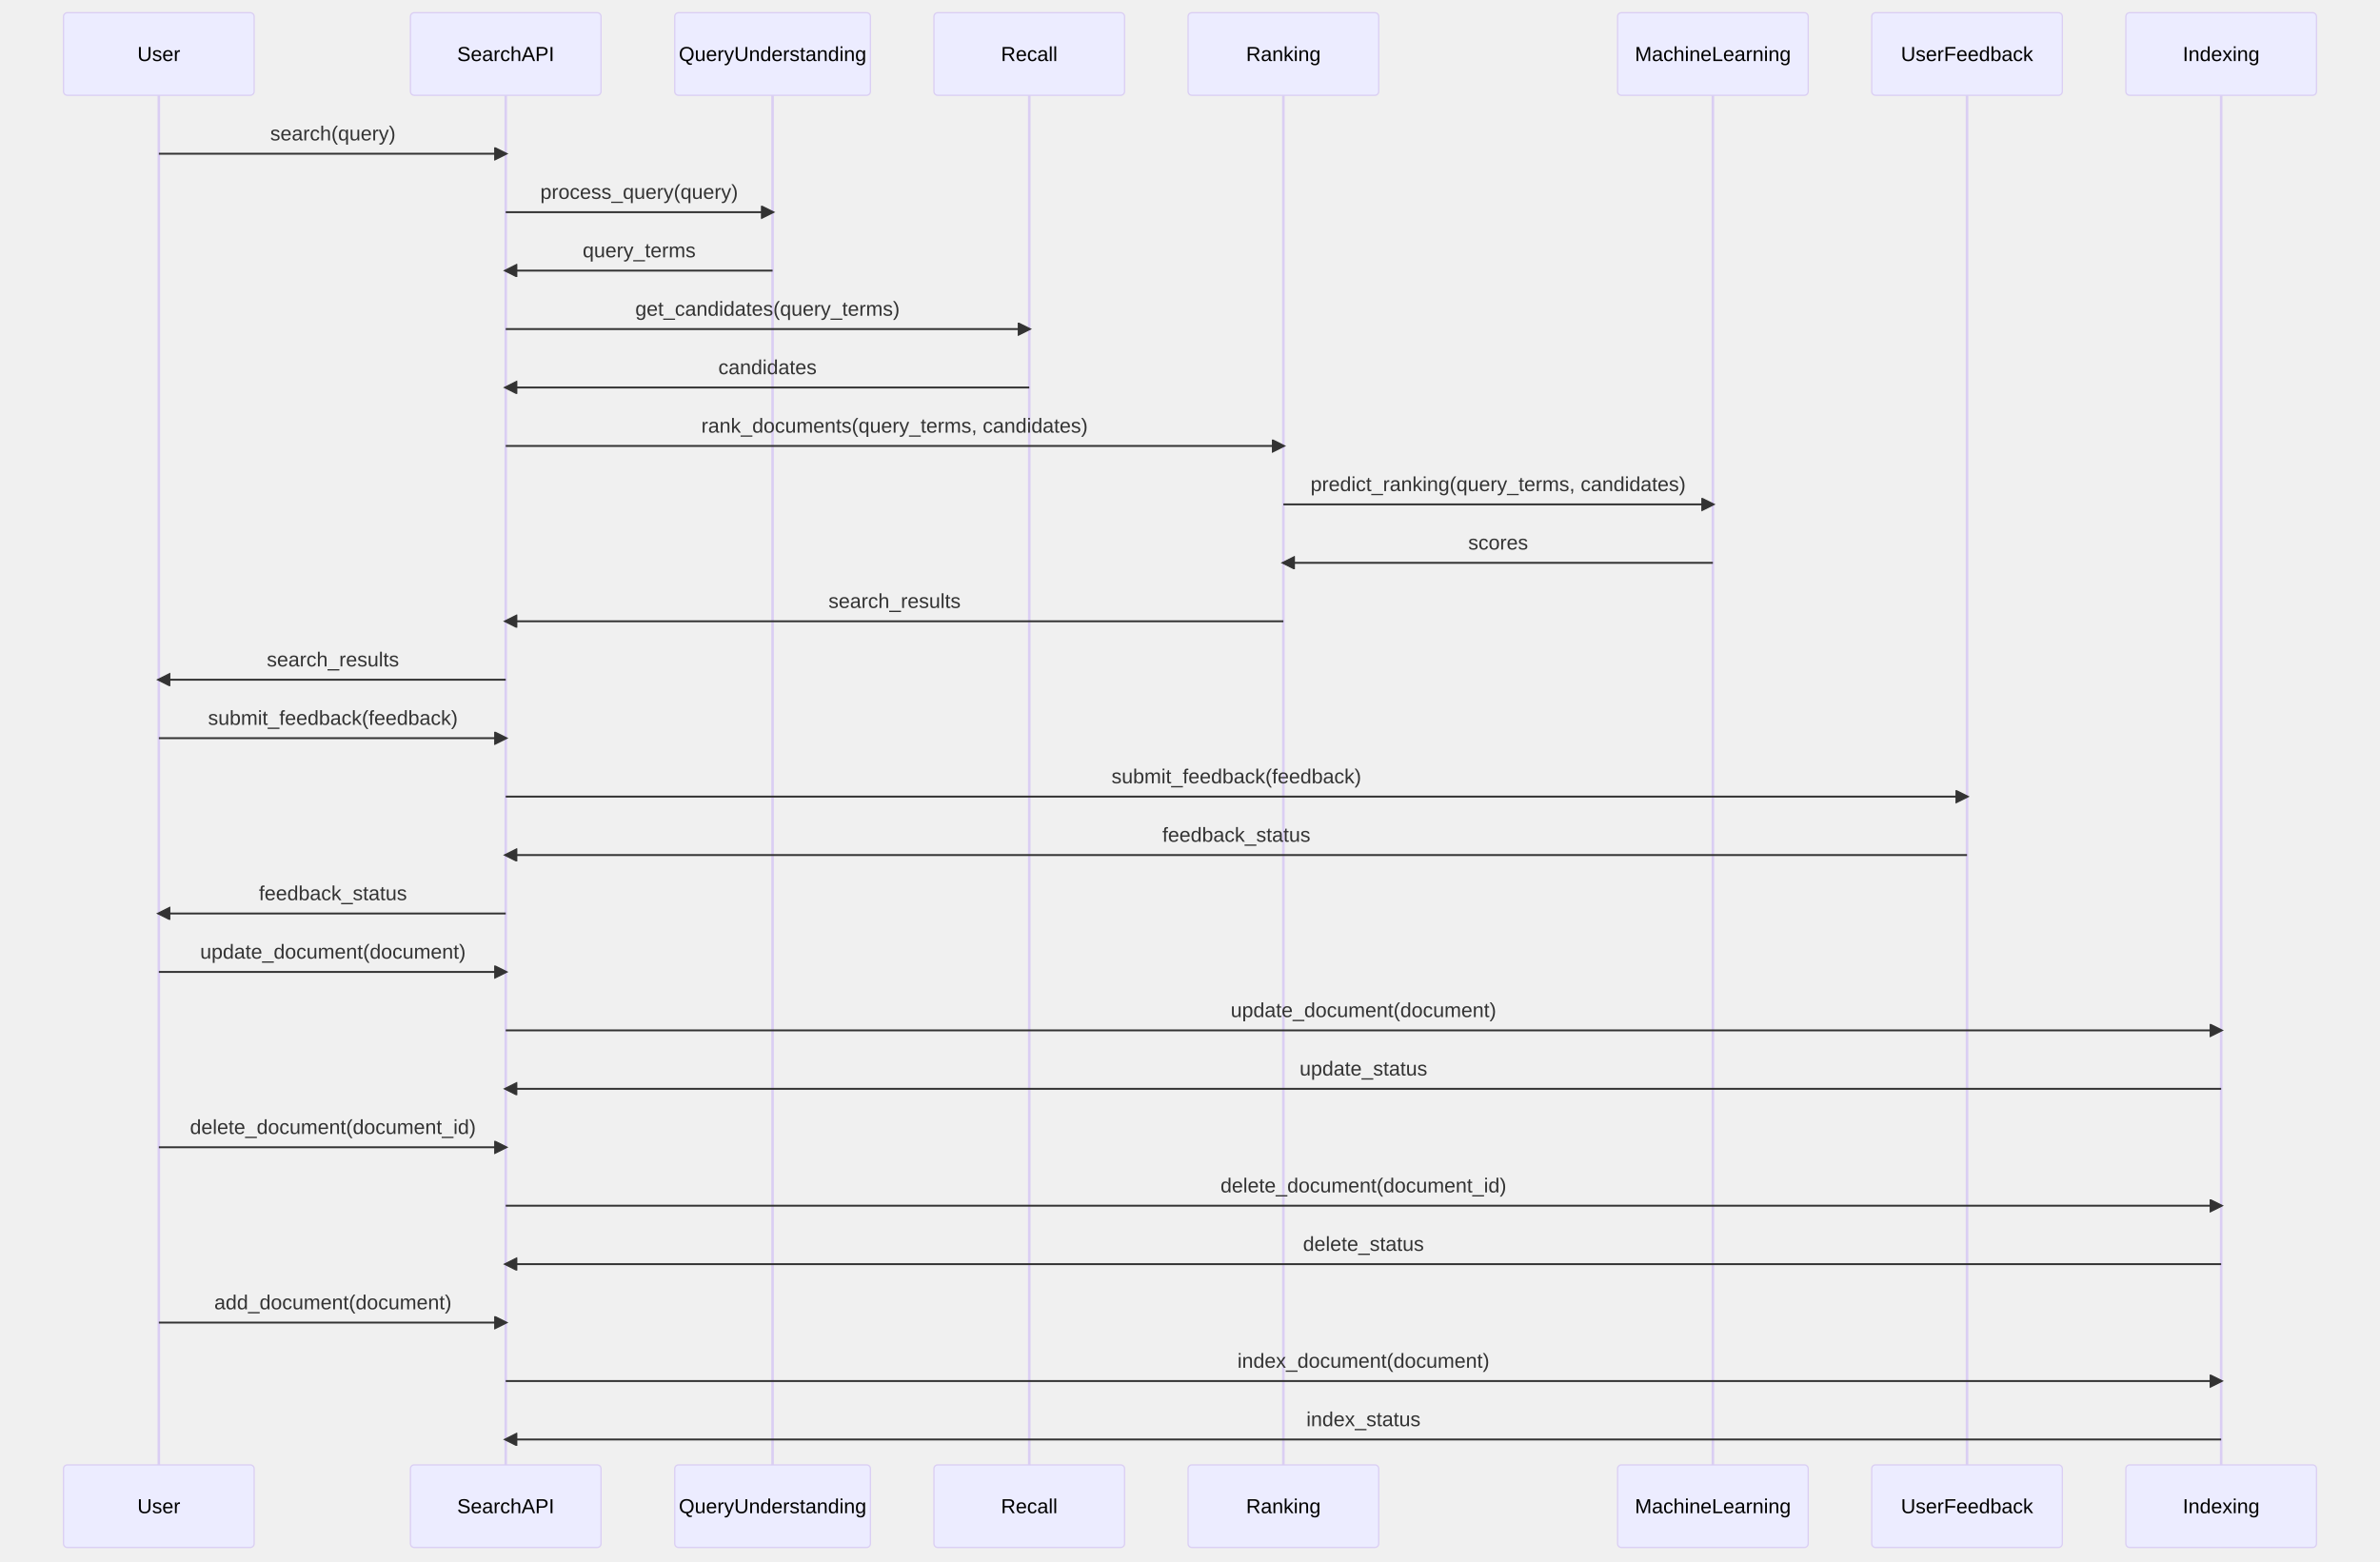
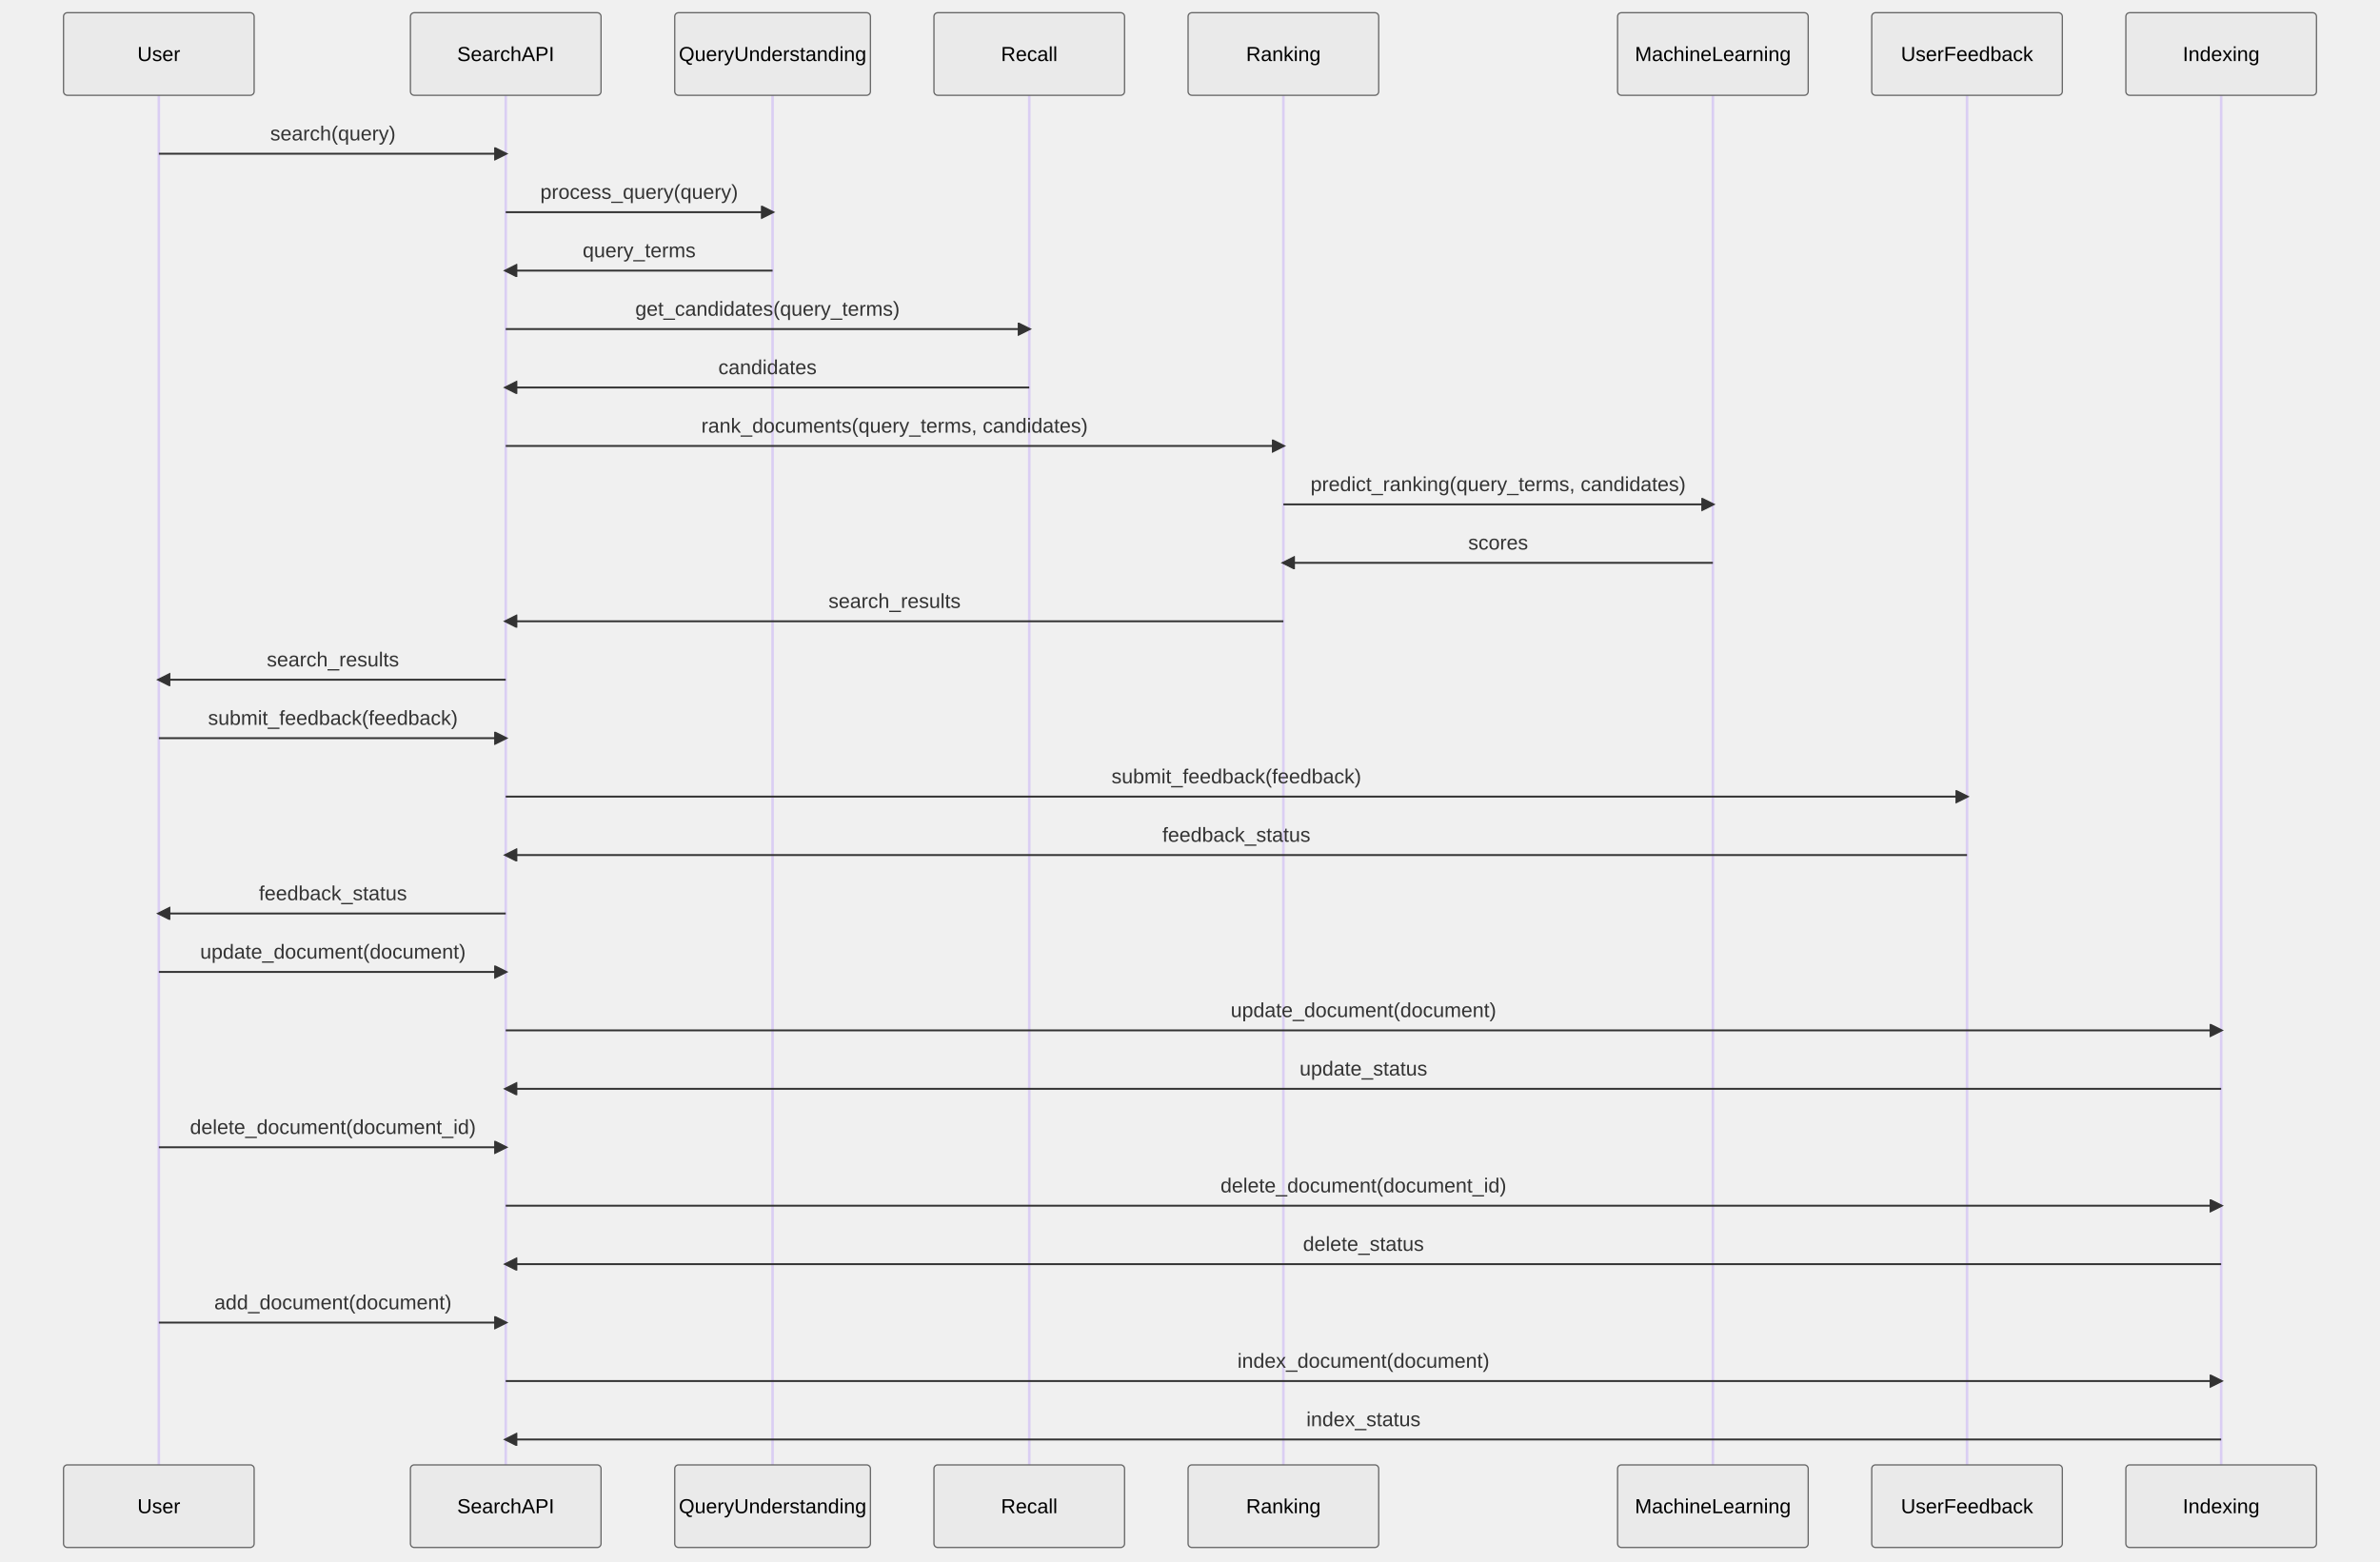
<svg xmlns="http://www.w3.org/2000/svg" aria-roledescription="sequence" role="graphics-document document" viewBox="-50 -10 1873 1229" style="max-width: 1873px; background-color: white;" width="100%" id="my-svg">
-   <style>#my-svg{font-family:"trebuchet ms",verdana,arial,sans-serif;font-size:16px;fill:#333;}#my-svg .error-icon{fill:#552222;}#my-svg .error-text{fill:#552222;stroke:#552222;}#my-svg .edge-thickness-normal{stroke-width:2px;}#my-svg .edge-thickness-thick{stroke-width:3.5px;}#my-svg .edge-pattern-solid{stroke-dasharray:0;}#my-svg .edge-pattern-dashed{stroke-dasharray:3;}#my-svg .edge-pattern-dotted{stroke-dasharray:2;}#my-svg .marker{fill:#333333;stroke:#333333;}#my-svg .marker.cross{stroke:#333333;}#my-svg svg{font-family:"trebuchet ms",verdana,arial,sans-serif;font-size:16px;}#my-svg .actor{stroke:hsl(259.626, 59.777%, 87.902%);fill:#ECECFF;}#my-svg text.actor&gt;tspan{fill:black;stroke:none;}#my-svg .actor-line{stroke:grey;}#my-svg .messageLine0{stroke-width:1.5;stroke-dasharray:none;stroke:#333;}#my-svg .messageLine1{stroke-width:1.5;stroke-dasharray:2,2;stroke:#333;}#my-svg #arrowhead path{fill:#333;stroke:#333;}#my-svg .sequenceNumber{fill:white;}#my-svg #sequencenumber{fill:#333;}#my-svg #crosshead path{fill:#333;stroke:#333;}#my-svg .messageText{fill:#333;stroke:none;}#my-svg .labelBox{stroke:hsl(259.626, 59.777%, 87.902%);fill:#ECECFF;}#my-svg .labelText,#my-svg .labelText&gt;tspan{fill:black;stroke:none;}#my-svg .loopText,#my-svg .loopText&gt;tspan{fill:black;stroke:none;}#my-svg .loopLine{stroke-width:2px;stroke-dasharray:2,2;stroke:hsl(259.626, 59.777%, 87.902%);fill:hsl(259.626, 59.777%, 87.902%);}#my-svg .note{stroke:#aaaa33;fill:#fff5ad;}#my-svg .noteText,#my-svg .noteText&gt;tspan{fill:black;stroke:none;}#my-svg .activation0{fill:#f4f4f4;stroke:#666;}#my-svg .activation1{fill:#f4f4f4;stroke:#666;}#my-svg .activation2{fill:#f4f4f4;stroke:#666;}#my-svg .actorPopupMenu{position:absolute;}#my-svg .actorPopupMenuPanel{position:absolute;fill:#ECECFF;box-shadow:0px 8px 16px 0px rgba(0,0,0,0.2);filter:drop-shadow(3px 5px 2px rgb(0 0 0 / 0.4));}#my-svg .actor-man line{stroke:hsl(259.626, 59.777%, 87.902%);fill:#ECECFF;}#my-svg .actor-man circle,#my-svg line{stroke:hsl(259.626, 59.777%, 87.902%);fill:#ECECFF;stroke-width:2px;}#my-svg :root{--mermaid-font-family:"trebuchet ms",verdana,arial,sans-serif;}</style>
+   <style>#my-svg{font-family:"trebuchet ms",verdana,arial,sans-serif;font-size:16px;fill:#333;}#my-svg
+         .error-icon{fill:#552222;}#my-svg .error-text{fill:#552222;stroke:#552222;}#my-svg
+         .edge-thickness-normal{stroke-width:2px;}#my-svg .edge-thickness-thick{stroke-width:3.5px;}#my-svg
+         .edge-pattern-solid{stroke-dasharray:0;}#my-svg .edge-pattern-dashed{stroke-dasharray:3;}#my-svg
+         .edge-pattern-dotted{stroke-dasharray:2;}#my-svg .marker{fill:#333333;stroke:#333333;}#my-svg
+         .marker.cross{stroke:#333333;}#my-svg svg{font-family:"trebuchet
+         ms",verdana,arial,sans-serif;font-size:16px;}#my-svg .actor{stroke:hsl(259.626, 59.777%,
+         87.902%);fill:#ECECFF;}#my-svg text.actor&gt;tspan{fill:black;stroke:none;}#my-svg
+         .actor-line{stroke:grey;}#my-svg .messageLine0{stroke-width:1.5;stroke-dasharray:none;stroke:#333;}#my-svg
+         .messageLine1{stroke-width:1.5;stroke-dasharray:2,2;stroke:#333;}#my-svg #arrowhead
+         path{fill:#333;stroke:#333;}#my-svg .sequenceNumber{fill:white;}#my-svg #sequencenumber{fill:#333;}#my-svg
+         #crosshead path{fill:#333;stroke:#333;}#my-svg .messageText{fill:#333;stroke:none;}#my-svg
+         .labelBox{stroke:hsl(259.626, 59.777%, 87.902%);fill:#ECECFF;}#my-svg .labelText,#my-svg
+         .labelText&gt;tspan{fill:black;stroke:none;}#my-svg .loopText,#my-svg .loopText&gt;tspan{fill:black;stroke:none;}#my-svg
+         .loopLine{stroke-width:2px;stroke-dasharray:2,2;stroke:hsl(259.626, 59.777%,
+         87.902%);fill:hsl(259.626, 59.777%, 87.902%);}#my-svg
+         .note{stroke:#aaaa33;fill:#fff5ad;}#my-svg .noteText,#my-svg .noteText&gt;tspan{fill:black;stroke:none;}#my-svg
+         .activation0{fill:#f4f4f4;stroke:#666;}#my-svg .activation1{fill:#f4f4f4;stroke:#666;}#my-svg
+         .activation2{fill:#f4f4f4;stroke:#666;}#my-svg .actorPopupMenu{position:absolute;}#my-svg
+         .actorPopupMenuPanel{position:absolute;fill:#ECECFF;box-shadow:0px 8px 16px 0px
+         rgba(0,0,0,0.2);filter:drop-shadow(3px 5px 2px rgb(0 0 0 / 0.4));}#my-svg .actor-man
+         line{stroke:hsl(259.626, 59.777%, 87.902%);fill:#ECECFF;}#my-svg .actor-man circle,#my-svg
+         line{stroke:hsl(259.626, 59.777%, 87.902%);fill:#ECECFF;stroke-width:2px;}#my-svg
+         :root{--mermaid-font-family:"trebuchet ms",verdana,arial,sans-serif;}
+     </style>
  <g />
  <defs>
    <symbol height="24" width="24" id="computer">
      <path d="M2 2v13h20v-13h-20zm18 11h-16v-9h16v9zm-10.228 6l.466-1h3.524l.467 1h-4.457zm14.228 3h-24l2-6h2.104l-1.33 4h18.45l-1.297-4h2.073l2 6zm-5-10h-14v-7h14v7z" transform="scale(.5)" />
    </symbol>
  </defs>
  <defs>
    <symbol clip-rule="evenodd" fill-rule="evenodd" id="database">
      <path d="M12.258.001l.256.004.255.005.253.008.251.01.249.012.247.015.246.016.242.019.241.02.239.023.236.024.233.027.231.028.229.031.225.032.223.034.22.036.217.038.214.04.211.041.208.043.205.045.201.046.198.048.194.05.191.051.187.053.183.054.18.056.175.057.172.059.168.06.163.061.16.063.155.064.15.066.074.033.073.033.071.034.07.034.069.035.068.035.067.035.066.035.064.036.064.036.062.036.06.036.06.037.058.037.058.037.055.038.055.038.053.038.052.038.051.039.05.039.048.039.047.039.045.04.044.04.043.04.041.04.04.041.039.041.037.041.036.041.034.041.033.042.032.042.03.042.029.042.027.042.026.043.024.043.023.043.021.043.02.043.018.044.017.043.015.044.013.044.012.044.011.045.009.044.007.045.006.045.004.045.002.045.001.045v17l-.001.045-.002.045-.004.045-.006.045-.007.045-.009.044-.011.045-.012.044-.013.044-.015.044-.017.043-.018.044-.02.043-.021.043-.023.043-.024.043-.026.043-.027.042-.029.042-.03.042-.032.042-.033.042-.034.041-.036.041-.037.041-.039.041-.04.041-.041.04-.043.04-.044.04-.045.04-.047.039-.048.039-.05.039-.051.039-.052.038-.053.038-.055.038-.055.038-.058.037-.058.037-.06.037-.06.036-.062.036-.064.036-.064.036-.066.035-.067.035-.068.035-.069.035-.07.034-.071.034-.073.033-.074.033-.15.066-.155.064-.16.063-.163.061-.168.06-.172.059-.175.057-.18.056-.183.054-.187.053-.191.051-.194.05-.198.048-.201.046-.205.045-.208.043-.211.041-.214.04-.217.038-.22.036-.223.034-.225.032-.229.031-.231.028-.233.027-.236.024-.239.023-.241.02-.242.019-.246.016-.247.015-.249.012-.251.01-.253.008-.255.005-.256.004-.258.001-.258-.001-.256-.004-.255-.005-.253-.008-.251-.01-.249-.012-.247-.015-.245-.016-.243-.019-.241-.02-.238-.023-.236-.024-.234-.027-.231-.028-.228-.031-.226-.032-.223-.034-.22-.036-.217-.038-.214-.04-.211-.041-.208-.043-.204-.045-.201-.046-.198-.048-.195-.05-.19-.051-.187-.053-.184-.054-.179-.056-.176-.057-.172-.059-.167-.06-.164-.061-.159-.063-.155-.064-.151-.066-.074-.033-.072-.033-.072-.034-.07-.034-.069-.035-.068-.035-.067-.035-.066-.035-.064-.036-.063-.036-.062-.036-.061-.036-.06-.037-.058-.037-.057-.037-.056-.038-.055-.038-.053-.038-.052-.038-.051-.039-.049-.039-.049-.039-.046-.039-.046-.04-.044-.04-.043-.04-.041-.04-.04-.041-.039-.041-.037-.041-.036-.041-.034-.041-.033-.042-.032-.042-.03-.042-.029-.042-.027-.042-.026-.043-.024-.043-.023-.043-.021-.043-.02-.043-.018-.044-.017-.043-.015-.044-.013-.044-.012-.044-.011-.045-.009-.044-.007-.045-.006-.045-.004-.045-.002-.045-.001-.045v-17l.001-.045.002-.045.004-.045.006-.045.007-.045.009-.044.011-.045.012-.044.013-.044.015-.044.017-.043.018-.044.02-.043.021-.043.023-.043.024-.043.026-.043.027-.042.029-.042.03-.042.032-.042.033-.042.034-.041.036-.041.037-.041.039-.041.04-.041.041-.04.043-.04.044-.04.046-.04.046-.039.049-.039.049-.039.051-.039.052-.038.053-.038.055-.038.056-.038.057-.037.058-.037.06-.037.061-.036.062-.036.063-.036.064-.036.066-.035.067-.035.068-.035.069-.035.07-.034.072-.034.072-.033.074-.033.151-.066.155-.064.159-.063.164-.061.167-.06.172-.059.176-.057.179-.056.184-.054.187-.053.19-.051.195-.05.198-.048.201-.046.204-.045.208-.043.211-.041.214-.04.217-.038.22-.036.223-.034.226-.032.228-.031.231-.028.234-.027.236-.024.238-.023.241-.02.243-.019.245-.016.247-.015.249-.012.251-.01.253-.008.255-.005.256-.004.258-.001.258.001zm-9.258 20.499v.01l.001.021.003.021.004.022.005.021.006.022.007.022.009.023.01.022.011.023.012.023.013.023.015.023.016.024.017.023.018.024.019.024.021.024.022.025.023.024.024.025.052.049.056.05.061.051.066.051.07.051.075.051.079.052.084.052.088.052.092.052.097.052.102.051.105.052.11.052.114.051.119.051.123.051.127.05.131.05.135.05.139.048.144.049.147.047.152.047.155.047.16.045.163.045.167.043.171.043.176.041.178.041.183.039.187.039.19.037.194.035.197.035.202.033.204.031.209.03.212.029.216.027.219.025.222.024.226.021.23.02.233.018.236.016.24.015.243.012.246.01.249.008.253.005.256.004.259.001.26-.001.257-.004.254-.005.25-.008.247-.011.244-.012.241-.014.237-.016.233-.018.231-.021.226-.021.224-.024.22-.026.216-.027.212-.028.21-.031.205-.031.202-.034.198-.034.194-.036.191-.037.187-.039.183-.04.179-.04.175-.042.172-.043.168-.044.163-.045.16-.046.155-.046.152-.047.148-.048.143-.049.139-.049.136-.05.131-.05.126-.05.123-.051.118-.052.114-.051.11-.052.106-.052.101-.052.096-.052.092-.052.088-.053.083-.051.079-.052.074-.052.07-.051.065-.051.06-.051.056-.05.051-.05.023-.024.023-.025.021-.024.02-.024.019-.024.018-.024.017-.024.015-.023.014-.024.013-.023.012-.023.01-.023.01-.022.008-.022.006-.022.006-.022.004-.022.004-.021.001-.021.001-.021v-4.127l-.077.055-.08.053-.083.054-.085.053-.087.052-.09.052-.093.051-.095.05-.097.05-.1.049-.102.049-.105.048-.106.047-.109.047-.111.046-.114.045-.115.045-.118.044-.12.043-.122.042-.124.042-.126.041-.128.04-.13.04-.132.038-.134.038-.135.037-.138.037-.139.035-.142.035-.143.034-.144.033-.147.032-.148.031-.15.03-.151.03-.153.029-.154.027-.156.027-.158.026-.159.025-.161.024-.162.023-.163.022-.165.021-.166.02-.167.019-.169.018-.169.017-.171.016-.173.015-.173.014-.175.013-.175.012-.177.011-.178.01-.179.008-.179.008-.181.006-.182.005-.182.004-.184.003-.184.002h-.37l-.184-.002-.184-.003-.182-.004-.182-.005-.181-.006-.179-.008-.179-.008-.178-.01-.176-.011-.176-.012-.175-.013-.173-.014-.172-.015-.171-.016-.17-.017-.169-.018-.167-.019-.166-.02-.165-.021-.163-.022-.162-.023-.161-.024-.159-.025-.157-.026-.156-.027-.155-.027-.153-.029-.151-.03-.15-.03-.148-.031-.146-.032-.145-.033-.143-.034-.141-.035-.14-.035-.137-.037-.136-.037-.134-.038-.132-.038-.13-.04-.128-.04-.126-.041-.124-.042-.122-.042-.12-.044-.117-.043-.116-.045-.113-.045-.112-.046-.109-.047-.106-.047-.105-.048-.102-.049-.1-.049-.097-.05-.095-.05-.093-.052-.09-.051-.087-.052-.085-.053-.083-.054-.08-.054-.077-.054v4.127zm0-5.654v.011l.001.021.003.021.004.021.005.022.006.022.007.022.009.022.01.022.011.023.012.023.013.023.015.024.016.023.017.024.018.024.019.024.021.024.022.024.023.025.024.024.052.05.056.05.061.05.066.051.07.051.075.052.079.051.084.052.088.052.092.052.097.052.102.052.105.052.11.051.114.051.119.052.123.05.127.051.131.05.135.049.139.049.144.048.147.048.152.047.155.046.16.045.163.045.167.044.171.042.176.042.178.04.183.04.187.038.19.037.194.036.197.034.202.033.204.032.209.03.212.028.216.027.219.025.222.024.226.022.23.02.233.018.236.016.24.014.243.012.246.01.249.008.253.006.256.003.259.001.26-.001.257-.003.254-.006.25-.008.247-.01.244-.012.241-.015.237-.016.233-.018.231-.02.226-.022.224-.024.22-.025.216-.027.212-.029.21-.03.205-.032.202-.033.198-.035.194-.036.191-.037.187-.039.183-.039.179-.041.175-.042.172-.043.168-.044.163-.045.16-.045.155-.047.152-.047.148-.048.143-.048.139-.05.136-.049.131-.05.126-.051.123-.051.118-.051.114-.052.11-.052.106-.052.101-.052.096-.052.092-.052.088-.052.083-.052.079-.052.074-.051.07-.052.065-.051.06-.05.056-.051.051-.049.023-.025.023-.024.021-.025.02-.024.019-.024.018-.024.017-.024.015-.023.014-.023.013-.024.012-.022.01-.023.01-.023.008-.022.006-.022.006-.022.004-.021.004-.022.001-.021.001-.021v-4.139l-.077.054-.08.054-.083.054-.085.052-.087.053-.09.051-.093.051-.095.051-.097.05-.1.049-.102.049-.105.048-.106.047-.109.047-.111.046-.114.045-.115.044-.118.044-.12.044-.122.042-.124.042-.126.041-.128.04-.13.039-.132.039-.134.038-.135.037-.138.036-.139.036-.142.035-.143.033-.144.033-.147.033-.148.031-.15.03-.151.03-.153.028-.154.028-.156.027-.158.026-.159.025-.161.024-.162.023-.163.022-.165.021-.166.02-.167.019-.169.018-.169.017-.171.016-.173.015-.173.014-.175.013-.175.012-.177.011-.178.009-.179.009-.179.007-.181.007-.182.005-.182.004-.184.003-.184.002h-.37l-.184-.002-.184-.003-.182-.004-.182-.005-.181-.007-.179-.007-.179-.009-.178-.009-.176-.011-.176-.012-.175-.013-.173-.014-.172-.015-.171-.016-.17-.017-.169-.018-.167-.019-.166-.02-.165-.021-.163-.022-.162-.023-.161-.024-.159-.025-.157-.026-.156-.027-.155-.028-.153-.028-.151-.03-.15-.03-.148-.031-.146-.033-.145-.033-.143-.033-.141-.035-.14-.036-.137-.036-.136-.037-.134-.038-.132-.039-.13-.039-.128-.04-.126-.041-.124-.042-.122-.043-.12-.043-.117-.044-.116-.044-.113-.046-.112-.046-.109-.046-.106-.047-.105-.048-.102-.049-.1-.049-.097-.05-.095-.051-.093-.051-.09-.051-.087-.053-.085-.052-.083-.054-.08-.054-.077-.054v4.139zm0-5.666v.011l.001.02.003.022.004.021.005.022.006.021.007.022.009.023.01.022.011.023.012.023.013.023.015.023.016.024.017.024.018.023.019.024.021.025.022.024.023.024.024.025.052.05.056.05.061.05.066.051.07.051.075.052.079.051.084.052.088.052.092.052.097.052.102.052.105.051.11.052.114.051.119.051.123.051.127.05.131.05.135.05.139.049.144.048.147.048.152.047.155.046.16.045.163.045.167.043.171.043.176.042.178.04.183.04.187.038.19.037.194.036.197.034.202.033.204.032.209.03.212.028.216.027.219.025.222.024.226.021.23.02.233.018.236.017.24.014.243.012.246.01.249.008.253.006.256.003.259.001.26-.001.257-.003.254-.006.25-.008.247-.01.244-.013.241-.014.237-.016.233-.018.231-.02.226-.022.224-.024.22-.025.216-.027.212-.029.21-.03.205-.032.202-.033.198-.035.194-.036.191-.037.187-.039.183-.039.179-.041.175-.042.172-.043.168-.044.163-.045.16-.045.155-.047.152-.047.148-.048.143-.049.139-.049.136-.049.131-.051.126-.05.123-.051.118-.052.114-.051.11-.052.106-.052.101-.052.096-.052.092-.052.088-.052.083-.052.079-.052.074-.052.07-.051.065-.051.06-.051.056-.05.051-.049.023-.025.023-.025.021-.024.02-.024.019-.024.018-.024.017-.024.015-.023.014-.024.013-.023.012-.023.01-.022.01-.023.008-.022.006-.022.006-.022.004-.022.004-.021.001-.021.001-.021v-4.153l-.077.054-.08.054-.083.053-.085.053-.087.053-.09.051-.093.051-.095.051-.097.05-.1.049-.102.048-.105.048-.106.048-.109.046-.111.046-.114.046-.115.044-.118.044-.12.043-.122.043-.124.042-.126.041-.128.04-.13.039-.132.039-.134.038-.135.037-.138.036-.139.036-.142.034-.143.034-.144.033-.147.032-.148.032-.15.03-.151.03-.153.028-.154.028-.156.027-.158.026-.159.024-.161.024-.162.023-.163.023-.165.021-.166.02-.167.019-.169.018-.169.017-.171.016-.173.015-.173.014-.175.013-.175.012-.177.01-.178.01-.179.009-.179.007-.181.006-.182.006-.182.004-.184.003-.184.001-.185.001-.185-.001-.184-.001-.184-.003-.182-.004-.182-.006-.181-.006-.179-.007-.179-.009-.178-.01-.176-.01-.176-.012-.175-.013-.173-.014-.172-.015-.171-.016-.17-.017-.169-.018-.167-.019-.166-.02-.165-.021-.163-.023-.162-.023-.161-.024-.159-.024-.157-.026-.156-.027-.155-.028-.153-.028-.151-.03-.15-.03-.148-.032-.146-.032-.145-.033-.143-.034-.141-.034-.14-.036-.137-.036-.136-.037-.134-.038-.132-.039-.13-.039-.128-.041-.126-.041-.124-.041-.122-.043-.12-.043-.117-.044-.116-.044-.113-.046-.112-.046-.109-.046-.106-.048-.105-.048-.102-.048-.1-.05-.097-.049-.095-.051-.093-.051-.09-.052-.087-.052-.085-.053-.083-.053-.08-.054-.077-.054v4.153zm8.74-8.179l-.257.004-.254.005-.25.008-.247.011-.244.012-.241.014-.237.016-.233.018-.231.021-.226.022-.224.023-.22.026-.216.027-.212.028-.21.031-.205.032-.202.033-.198.034-.194.036-.191.038-.187.038-.183.04-.179.041-.175.042-.172.043-.168.043-.163.045-.16.046-.155.046-.152.048-.148.048-.143.048-.139.049-.136.05-.131.05-.126.051-.123.051-.118.051-.114.052-.11.052-.106.052-.101.052-.096.052-.092.052-.088.052-.083.052-.079.052-.074.051-.07.052-.065.051-.06.05-.056.05-.051.05-.023.025-.023.024-.021.024-.02.025-.019.024-.018.024-.017.023-.015.024-.014.023-.013.023-.012.023-.01.023-.01.022-.008.022-.006.023-.006.021-.004.022-.004.021-.001.021-.001.021.001.021.001.021.004.021.004.022.006.021.006.023.008.022.01.022.01.023.012.023.013.023.014.023.015.024.017.023.018.024.019.024.02.025.021.024.023.024.023.025.051.05.056.05.06.05.065.051.07.052.074.051.079.052.083.052.088.052.092.052.096.052.101.052.106.052.11.052.114.052.118.051.123.051.126.051.131.05.136.05.139.049.143.048.148.048.152.048.155.046.16.046.163.045.168.043.172.043.175.042.179.041.183.04.187.038.191.038.194.036.198.034.202.033.205.032.21.031.212.028.216.027.22.026.224.023.226.022.231.021.233.018.237.016.241.014.244.012.247.011.25.008.254.005.257.004.26.001.26-.001.257-.004.254-.005.25-.008.247-.011.244-.012.241-.014.237-.016.233-.018.231-.021.226-.022.224-.023.22-.026.216-.027.212-.028.21-.031.205-.032.202-.033.198-.034.194-.036.191-.038.187-.038.183-.04.179-.041.175-.042.172-.043.168-.043.163-.045.16-.046.155-.046.152-.048.148-.048.143-.048.139-.049.136-.05.131-.05.126-.051.123-.051.118-.051.114-.052.11-.052.106-.052.101-.052.096-.052.092-.052.088-.052.083-.052.079-.052.074-.051.07-.052.065-.051.06-.05.056-.05.051-.05.023-.025.023-.024.021-.024.02-.025.019-.024.018-.024.017-.023.015-.024.014-.023.013-.023.012-.023.01-.023.01-.022.008-.022.006-.023.006-.021.004-.022.004-.021.001-.021.001-.021-.001-.021-.001-.021-.004-.021-.004-.022-.006-.021-.006-.023-.008-.022-.01-.022-.01-.023-.012-.023-.013-.023-.014-.023-.015-.024-.017-.023-.018-.024-.019-.024-.02-.025-.021-.024-.023-.024-.023-.025-.051-.05-.056-.05-.06-.05-.065-.051-.07-.052-.074-.051-.079-.052-.083-.052-.088-.052-.092-.052-.096-.052-.101-.052-.106-.052-.11-.052-.114-.052-.118-.051-.123-.051-.126-.051-.131-.05-.136-.05-.139-.049-.143-.048-.148-.048-.152-.048-.155-.046-.16-.046-.163-.045-.168-.043-.172-.043-.175-.042-.179-.041-.183-.04-.187-.038-.191-.038-.194-.036-.198-.034-.202-.033-.205-.032-.21-.031-.212-.028-.216-.027-.22-.026-.224-.023-.226-.022-.231-.021-.233-.018-.237-.016-.241-.014-.244-.012-.247-.011-.25-.008-.254-.005-.257-.004-.26-.001-.26.001z" transform="scale(.5)" />
    </symbol>
  </defs>
  <defs>
    <symbol height="24" width="24" id="clock">
      <path d="M12 2c5.514 0 10 4.486 10 10s-4.486 10-10 10-10-4.486-10-10 4.486-10 10-10zm0-2c-6.627 0-12 5.373-12 12s5.373 12 12 12 12-5.373 12-12-5.373-12-12-12zm5.848 12.459c.202.038.202.333.001.372-1.907.361-6.045 1.111-6.547 1.111-.719 0-1.301-.582-1.301-1.301 0-.512.77-5.447 1.125-7.445.034-.192.312-.181.343.014l.985 6.238 5.394 1.011z" transform="scale(.5)" />
    </symbol>
  </defs>
  <g>
    <line stroke="#999" stroke-width="0.5px" class="200" y2="1163" x2="75" y1="5" x1="75" id="actor0" />
    <g id="root-0">
      <rect class="actor" ry="3" rx="3" height="65" width="150" stroke="#666" fill="#eaeaea" y="0" x="0" />
      <text style="text-anchor: middle; font-size: 16px; font-weight: 400;" class="actor" alignment-baseline="central" dominant-baseline="central" y="32.5" x="75">
        <tspan dy="0" x="75">User</tspan>
      </text>
    </g>
  </g>
  <g>
    <line stroke="#999" stroke-width="0.5px" class="200" y2="1163" x2="348" y1="5" x1="348" id="actor1" />
    <g id="root-1">
      <rect class="actor" ry="3" rx="3" height="65" width="150" stroke="#666" fill="#eaeaea" y="0" x="273" />
      <text style="text-anchor: middle; font-size: 16px; font-weight: 400;" class="actor" alignment-baseline="central" dominant-baseline="central" y="32.5" x="348">
        <tspan dy="0" x="348">SearchAPI</tspan>
      </text>
    </g>
  </g>
  <g>
    <line stroke="#999" stroke-width="0.5px" class="200" y2="1163" x2="558" y1="5" x1="558" id="actor2" />
    <g id="root-2">
      <rect class="actor" ry="3" rx="3" height="65" width="154" stroke="#666" fill="#eaeaea" y="0" x="481" />
      <text style="text-anchor: middle; font-size: 16px; font-weight: 400;" class="actor" alignment-baseline="central" dominant-baseline="central" y="32.5" x="558">
        <tspan dy="0" x="558">QueryUnderstanding</tspan>
      </text>
    </g>
  </g>
  <g>
    <line stroke="#999" stroke-width="0.5px" class="200" y2="1163" x2="760" y1="5" x1="760" id="actor3" />
    <g id="root-3">
      <rect class="actor" ry="3" rx="3" height="65" width="150" stroke="#666" fill="#eaeaea" y="0" x="685" />
      <text style="text-anchor: middle; font-size: 16px; font-weight: 400;" class="actor" alignment-baseline="central" dominant-baseline="central" y="32.5" x="760">
        <tspan dy="0" x="760">Recall</tspan>
      </text>
    </g>
  </g>
  <g>
    <line stroke="#999" stroke-width="0.5px" class="200" y2="1163" x2="960" y1="5" x1="960" id="actor4" />
    <g id="root-4">
      <rect class="actor" ry="3" rx="3" height="65" width="150" stroke="#666" fill="#eaeaea" y="0" x="885" />
      <text style="text-anchor: middle; font-size: 16px; font-weight: 400;" class="actor" alignment-baseline="central" dominant-baseline="central" y="32.5" x="960">
        <tspan dy="0" x="960">Ranking</tspan>
      </text>
    </g>
  </g>
  <g>
    <line stroke="#999" stroke-width="0.5px" class="200" y2="1163" x2="1298" y1="5" x1="1298" id="actor5" />
    <g id="root-5">
      <rect class="actor" ry="3" rx="3" height="65" width="150" stroke="#666" fill="#eaeaea" y="0" x="1223" />
      <text style="text-anchor: middle; font-size: 16px; font-weight: 400;" class="actor" alignment-baseline="central" dominant-baseline="central" y="32.5" x="1298">
        <tspan dy="0" x="1298">MachineLearning</tspan>
      </text>
    </g>
  </g>
  <g>
    <line stroke="#999" stroke-width="0.5px" class="200" y2="1163" x2="1498" y1="5" x1="1498" id="actor6" />
    <g id="root-6">
      <rect class="actor" ry="3" rx="3" height="65" width="150" stroke="#666" fill="#eaeaea" y="0" x="1423" />
      <text style="text-anchor: middle; font-size: 16px; font-weight: 400;" class="actor" alignment-baseline="central" dominant-baseline="central" y="32.5" x="1498">
        <tspan dy="0" x="1498">UserFeedback</tspan>
      </text>
    </g>
  </g>
  <g>
    <line stroke="#999" stroke-width="0.5px" class="200" y2="1163" x2="1698" y1="5" x1="1698" id="actor7" />
    <g id="root-7">
      <rect class="actor" ry="3" rx="3" height="65" width="150" stroke="#666" fill="#eaeaea" y="0" x="1623" />
      <text style="text-anchor: middle; font-size: 16px; font-weight: 400;" class="actor" alignment-baseline="central" dominant-baseline="central" y="32.5" x="1698">
        <tspan dy="0" x="1698">Indexing</tspan>
      </text>
    </g>
  </g>
  <defs>
    <marker orient="auto" markerHeight="12" markerWidth="12" markerUnits="userSpaceOnUse" refY="5" refX="9" id="arrowhead">
      <path d="M 0 0 L 10 5 L 0 10 z" />
    </marker>
  </defs>
  <defs>
    <marker refY="5" refX="4" orient="auto" markerHeight="8" markerWidth="15" id="crosshead">
      <path style="stroke-dasharray: 0, 0;" d="M 1,2 L 6,7 M 6,2 L 1,7" stroke-width="1pt" stroke="#000000" fill="none" />
    </marker>
  </defs>
  <defs>
    <marker orient="auto" markerHeight="28" markerWidth="20" refY="7" refX="18" id="filled-head">
      <path d="M 18,7 L9,13 L14,7 L9,1 Z" />
    </marker>
  </defs>
  <defs>
    <marker orient="auto" markerHeight="40" markerWidth="60" refY="15" refX="15" id="sequencenumber">
      <circle r="6" cy="15" cx="15" />
    </marker>
  </defs>
-   <text style="font-size: 16px; font-weight: 400;" dy="1em" class="messageText" alignment-baseline="middle" dominant-baseline="middle" text-anchor="middle" y="80" x="212">search(query)</text>
+   <text style="font-size: 16px; font-weight: 400;" dy="1em" class="messageText" alignment-baseline="middle" dominant-baseline="middle" text-anchor="middle" y="80" x="212">search(query)
+     </text>
  <line style="fill: none;" marker-end="url(#arrowhead)" stroke="none" stroke-width="2" class="messageLine0" y2="111" x2="348" y1="111" x1="75" />
-   <text style="font-size: 16px; font-weight: 400;" dy="1em" class="messageText" alignment-baseline="middle" dominant-baseline="middle" text-anchor="middle" y="126" x="453">process_query(query)</text>
+   <text style="font-size: 16px; font-weight: 400;" dy="1em" class="messageText" alignment-baseline="middle" dominant-baseline="middle" text-anchor="middle" y="126" x="453">process_query(query)
+     </text>
  <line style="fill: none;" marker-end="url(#arrowhead)" stroke="none" stroke-width="2" class="messageLine0" y2="157" x2="558" y1="157" x1="348" />
-   <text style="font-size: 16px; font-weight: 400;" dy="1em" class="messageText" alignment-baseline="middle" dominant-baseline="middle" text-anchor="middle" y="172" x="453">query_terms</text>
+   <text style="font-size: 16px; font-weight: 400;" dy="1em" class="messageText" alignment-baseline="middle" dominant-baseline="middle" text-anchor="middle" y="172" x="453">query_terms
+     </text>
  <line style="fill: none;" marker-end="url(#arrowhead)" stroke="none" stroke-width="2" class="messageLine0" y2="203" x2="348" y1="203" x1="558" />
-   <text style="font-size: 16px; font-weight: 400;" dy="1em" class="messageText" alignment-baseline="middle" dominant-baseline="middle" text-anchor="middle" y="218" x="554">get_candidates(query_terms)</text>
+   <text style="font-size: 16px; font-weight: 400;" dy="1em" class="messageText" alignment-baseline="middle" dominant-baseline="middle" text-anchor="middle" y="218" x="554">get_candidates(query_terms)
+     </text>
  <line style="fill: none;" marker-end="url(#arrowhead)" stroke="none" stroke-width="2" class="messageLine0" y2="249" x2="760" y1="249" x1="348" />
-   <text style="font-size: 16px; font-weight: 400;" dy="1em" class="messageText" alignment-baseline="middle" dominant-baseline="middle" text-anchor="middle" y="264" x="554">candidates</text>
+   <text style="font-size: 16px; font-weight: 400;" dy="1em" class="messageText" alignment-baseline="middle" dominant-baseline="middle" text-anchor="middle" y="264" x="554">candidates
+     </text>
  <line style="fill: none;" marker-end="url(#arrowhead)" stroke="none" stroke-width="2" class="messageLine0" y2="295" x2="348" y1="295" x1="760" />
-   <text style="font-size: 16px; font-weight: 400;" dy="1em" class="messageText" alignment-baseline="middle" dominant-baseline="middle" text-anchor="middle" y="310" x="654">rank_documents(query_terms, candidates)</text>
+   <text style="font-size: 16px; font-weight: 400;" dy="1em" class="messageText" alignment-baseline="middle" dominant-baseline="middle" text-anchor="middle" y="310" x="654">rank_documents(query_terms, candidates)
+     </text>
  <line style="fill: none;" marker-end="url(#arrowhead)" stroke="none" stroke-width="2" class="messageLine0" y2="341" x2="960" y1="341" x1="348" />
-   <text style="font-size: 16px; font-weight: 400;" dy="1em" class="messageText" alignment-baseline="middle" dominant-baseline="middle" text-anchor="middle" y="356" x="1129">predict_ranking(query_terms, candidates)</text>
+   <text style="font-size: 16px; font-weight: 400;" dy="1em" class="messageText" alignment-baseline="middle" dominant-baseline="middle" text-anchor="middle" y="356" x="1129">predict_ranking(query_terms, candidates)
+     </text>
  <line style="fill: none;" marker-end="url(#arrowhead)" stroke="none" stroke-width="2" class="messageLine0" y2="387" x2="1298" y1="387" x1="960" />
-   <text style="font-size: 16px; font-weight: 400;" dy="1em" class="messageText" alignment-baseline="middle" dominant-baseline="middle" text-anchor="middle" y="402" x="1129">scores</text>
+   <text style="font-size: 16px; font-weight: 400;" dy="1em" class="messageText" alignment-baseline="middle" dominant-baseline="middle" text-anchor="middle" y="402" x="1129">scores
+     </text>
  <line style="fill: none;" marker-end="url(#arrowhead)" stroke="none" stroke-width="2" class="messageLine0" y2="433" x2="960" y1="433" x1="1298" />
-   <text style="font-size: 16px; font-weight: 400;" dy="1em" class="messageText" alignment-baseline="middle" dominant-baseline="middle" text-anchor="middle" y="448" x="654">search_results</text>
+   <text style="font-size: 16px; font-weight: 400;" dy="1em" class="messageText" alignment-baseline="middle" dominant-baseline="middle" text-anchor="middle" y="448" x="654">search_results
+     </text>
  <line style="fill: none;" marker-end="url(#arrowhead)" stroke="none" stroke-width="2" class="messageLine0" y2="479" x2="348" y1="479" x1="960" />
-   <text style="font-size: 16px; font-weight: 400;" dy="1em" class="messageText" alignment-baseline="middle" dominant-baseline="middle" text-anchor="middle" y="494" x="212">search_results</text>
+   <text style="font-size: 16px; font-weight: 400;" dy="1em" class="messageText" alignment-baseline="middle" dominant-baseline="middle" text-anchor="middle" y="494" x="212">search_results
+     </text>
  <line style="fill: none;" marker-end="url(#arrowhead)" stroke="none" stroke-width="2" class="messageLine0" y2="525" x2="75" y1="525" x1="348" />
-   <text style="font-size: 16px; font-weight: 400;" dy="1em" class="messageText" alignment-baseline="middle" dominant-baseline="middle" text-anchor="middle" y="540" x="212">submit_feedback(feedback)</text>
+   <text style="font-size: 16px; font-weight: 400;" dy="1em" class="messageText" alignment-baseline="middle" dominant-baseline="middle" text-anchor="middle" y="540" x="212">submit_feedback(feedback)
+     </text>
  <line style="fill: none;" marker-end="url(#arrowhead)" stroke="none" stroke-width="2" class="messageLine0" y2="571" x2="348" y1="571" x1="75" />
-   <text style="font-size: 16px; font-weight: 400;" dy="1em" class="messageText" alignment-baseline="middle" dominant-baseline="middle" text-anchor="middle" y="586" x="923">submit_feedback(feedback)</text>
+   <text style="font-size: 16px; font-weight: 400;" dy="1em" class="messageText" alignment-baseline="middle" dominant-baseline="middle" text-anchor="middle" y="586" x="923">submit_feedback(feedback)
+     </text>
  <line style="fill: none;" marker-end="url(#arrowhead)" stroke="none" stroke-width="2" class="messageLine0" y2="617" x2="1498" y1="617" x1="348" />
-   <text style="font-size: 16px; font-weight: 400;" dy="1em" class="messageText" alignment-baseline="middle" dominant-baseline="middle" text-anchor="middle" y="632" x="923">feedback_status</text>
+   <text style="font-size: 16px; font-weight: 400;" dy="1em" class="messageText" alignment-baseline="middle" dominant-baseline="middle" text-anchor="middle" y="632" x="923">feedback_status
+     </text>
  <line style="fill: none;" marker-end="url(#arrowhead)" stroke="none" stroke-width="2" class="messageLine0" y2="663" x2="348" y1="663" x1="1498" />
-   <text style="font-size: 16px; font-weight: 400;" dy="1em" class="messageText" alignment-baseline="middle" dominant-baseline="middle" text-anchor="middle" y="678" x="212">feedback_status</text>
+   <text style="font-size: 16px; font-weight: 400;" dy="1em" class="messageText" alignment-baseline="middle" dominant-baseline="middle" text-anchor="middle" y="678" x="212">feedback_status
+     </text>
  <line style="fill: none;" marker-end="url(#arrowhead)" stroke="none" stroke-width="2" class="messageLine0" y2="709" x2="75" y1="709" x1="348" />
-   <text style="font-size: 16px; font-weight: 400;" dy="1em" class="messageText" alignment-baseline="middle" dominant-baseline="middle" text-anchor="middle" y="724" x="212">update_document(document)</text>
+   <text style="font-size: 16px; font-weight: 400;" dy="1em" class="messageText" alignment-baseline="middle" dominant-baseline="middle" text-anchor="middle" y="724" x="212">update_document(document)
+     </text>
  <line style="fill: none;" marker-end="url(#arrowhead)" stroke="none" stroke-width="2" class="messageLine0" y2="755" x2="348" y1="755" x1="75" />
-   <text style="font-size: 16px; font-weight: 400;" dy="1em" class="messageText" alignment-baseline="middle" dominant-baseline="middle" text-anchor="middle" y="770" x="1023">update_document(document)</text>
+   <text style="font-size: 16px; font-weight: 400;" dy="1em" class="messageText" alignment-baseline="middle" dominant-baseline="middle" text-anchor="middle" y="770" x="1023">update_document(document)
+     </text>
  <line style="fill: none;" marker-end="url(#arrowhead)" stroke="none" stroke-width="2" class="messageLine0" y2="801" x2="1698" y1="801" x1="348" />
-   <text style="font-size: 16px; font-weight: 400;" dy="1em" class="messageText" alignment-baseline="middle" dominant-baseline="middle" text-anchor="middle" y="816" x="1023">update_status</text>
+   <text style="font-size: 16px; font-weight: 400;" dy="1em" class="messageText" alignment-baseline="middle" dominant-baseline="middle" text-anchor="middle" y="816" x="1023">update_status
+     </text>
  <line style="fill: none;" marker-end="url(#arrowhead)" stroke="none" stroke-width="2" class="messageLine0" y2="847" x2="348" y1="847" x1="1698" />
-   <text style="font-size: 16px; font-weight: 400;" dy="1em" class="messageText" alignment-baseline="middle" dominant-baseline="middle" text-anchor="middle" y="862" x="212">delete_document(document_id)</text>
+   <text style="font-size: 16px; font-weight: 400;" dy="1em" class="messageText" alignment-baseline="middle" dominant-baseline="middle" text-anchor="middle" y="862" x="212">delete_document(document_id)
+     </text>
  <line style="fill: none;" marker-end="url(#arrowhead)" stroke="none" stroke-width="2" class="messageLine0" y2="893" x2="348" y1="893" x1="75" />
-   <text style="font-size: 16px; font-weight: 400;" dy="1em" class="messageText" alignment-baseline="middle" dominant-baseline="middle" text-anchor="middle" y="908" x="1023">delete_document(document_id)</text>
+   <text style="font-size: 16px; font-weight: 400;" dy="1em" class="messageText" alignment-baseline="middle" dominant-baseline="middle" text-anchor="middle" y="908" x="1023">delete_document(document_id)
+     </text>
  <line style="fill: none;" marker-end="url(#arrowhead)" stroke="none" stroke-width="2" class="messageLine0" y2="939" x2="1698" y1="939" x1="348" />
-   <text style="font-size: 16px; font-weight: 400;" dy="1em" class="messageText" alignment-baseline="middle" dominant-baseline="middle" text-anchor="middle" y="954" x="1023">delete_status</text>
+   <text style="font-size: 16px; font-weight: 400;" dy="1em" class="messageText" alignment-baseline="middle" dominant-baseline="middle" text-anchor="middle" y="954" x="1023">delete_status
+     </text>
  <line style="fill: none;" marker-end="url(#arrowhead)" stroke="none" stroke-width="2" class="messageLine0" y2="985" x2="348" y1="985" x1="1698" />
-   <text style="font-size: 16px; font-weight: 400;" dy="1em" class="messageText" alignment-baseline="middle" dominant-baseline="middle" text-anchor="middle" y="1000" x="212">add_document(document)</text>
+   <text style="font-size: 16px; font-weight: 400;" dy="1em" class="messageText" alignment-baseline="middle" dominant-baseline="middle" text-anchor="middle" y="1000" x="212">add_document(document)
+     </text>
  <line style="fill: none;" marker-end="url(#arrowhead)" stroke="none" stroke-width="2" class="messageLine0" y2="1031" x2="348" y1="1031" x1="75" />
-   <text style="font-size: 16px; font-weight: 400;" dy="1em" class="messageText" alignment-baseline="middle" dominant-baseline="middle" text-anchor="middle" y="1046" x="1023">index_document(document)</text>
+   <text style="font-size: 16px; font-weight: 400;" dy="1em" class="messageText" alignment-baseline="middle" dominant-baseline="middle" text-anchor="middle" y="1046" x="1023">index_document(document)
+     </text>
  <line style="fill: none;" marker-end="url(#arrowhead)" stroke="none" stroke-width="2" class="messageLine0" y2="1077" x2="1698" y1="1077" x1="348" />
-   <text style="font-size: 16px; font-weight: 400;" dy="1em" class="messageText" alignment-baseline="middle" dominant-baseline="middle" text-anchor="middle" y="1092" x="1023">index_status</text>
+   <text style="font-size: 16px; font-weight: 400;" dy="1em" class="messageText" alignment-baseline="middle" dominant-baseline="middle" text-anchor="middle" y="1092" x="1023">index_status
+     </text>
  <line style="fill: none;" marker-end="url(#arrowhead)" stroke="none" stroke-width="2" class="messageLine0" y2="1123" x2="348" y1="1123" x1="1698" />
  <g>
    <rect class="actor" ry="3" rx="3" height="65" width="150" stroke="#666" fill="#eaeaea" y="1143" x="0" />
    <text style="text-anchor: middle; font-size: 16px; font-weight: 400;" class="actor" alignment-baseline="central" dominant-baseline="central" y="1175.5" x="75">
      <tspan dy="0" x="75">User</tspan>
    </text>
  </g>
  <g>
    <rect class="actor" ry="3" rx="3" height="65" width="150" stroke="#666" fill="#eaeaea" y="1143" x="273" />
    <text style="text-anchor: middle; font-size: 16px; font-weight: 400;" class="actor" alignment-baseline="central" dominant-baseline="central" y="1175.5" x="348">
      <tspan dy="0" x="348">SearchAPI</tspan>
    </text>
  </g>
  <g>
    <rect class="actor" ry="3" rx="3" height="65" width="154" stroke="#666" fill="#eaeaea" y="1143" x="481" />
    <text style="text-anchor: middle; font-size: 16px; font-weight: 400;" class="actor" alignment-baseline="central" dominant-baseline="central" y="1175.5" x="558">
      <tspan dy="0" x="558">QueryUnderstanding</tspan>
    </text>
  </g>
  <g>
    <rect class="actor" ry="3" rx="3" height="65" width="150" stroke="#666" fill="#eaeaea" y="1143" x="685" />
    <text style="text-anchor: middle; font-size: 16px; font-weight: 400;" class="actor" alignment-baseline="central" dominant-baseline="central" y="1175.5" x="760">
      <tspan dy="0" x="760">Recall</tspan>
    </text>
  </g>
  <g>
    <rect class="actor" ry="3" rx="3" height="65" width="150" stroke="#666" fill="#eaeaea" y="1143" x="885" />
    <text style="text-anchor: middle; font-size: 16px; font-weight: 400;" class="actor" alignment-baseline="central" dominant-baseline="central" y="1175.5" x="960">
      <tspan dy="0" x="960">Ranking</tspan>
    </text>
  </g>
  <g>
    <rect class="actor" ry="3" rx="3" height="65" width="150" stroke="#666" fill="#eaeaea" y="1143" x="1223" />
    <text style="text-anchor: middle; font-size: 16px; font-weight: 400;" class="actor" alignment-baseline="central" dominant-baseline="central" y="1175.5" x="1298">
      <tspan dy="0" x="1298">MachineLearning</tspan>
    </text>
  </g>
  <g>
    <rect class="actor" ry="3" rx="3" height="65" width="150" stroke="#666" fill="#eaeaea" y="1143" x="1423" />
    <text style="text-anchor: middle; font-size: 16px; font-weight: 400;" class="actor" alignment-baseline="central" dominant-baseline="central" y="1175.5" x="1498">
      <tspan dy="0" x="1498">UserFeedback</tspan>
    </text>
  </g>
  <g>
    <rect class="actor" ry="3" rx="3" height="65" width="150" stroke="#666" fill="#eaeaea" y="1143" x="1623" />
    <text style="text-anchor: middle; font-size: 16px; font-weight: 400;" class="actor" alignment-baseline="central" dominant-baseline="central" y="1175.5" x="1698">
      <tspan dy="0" x="1698">Indexing</tspan>
    </text>
  </g>
</svg>
